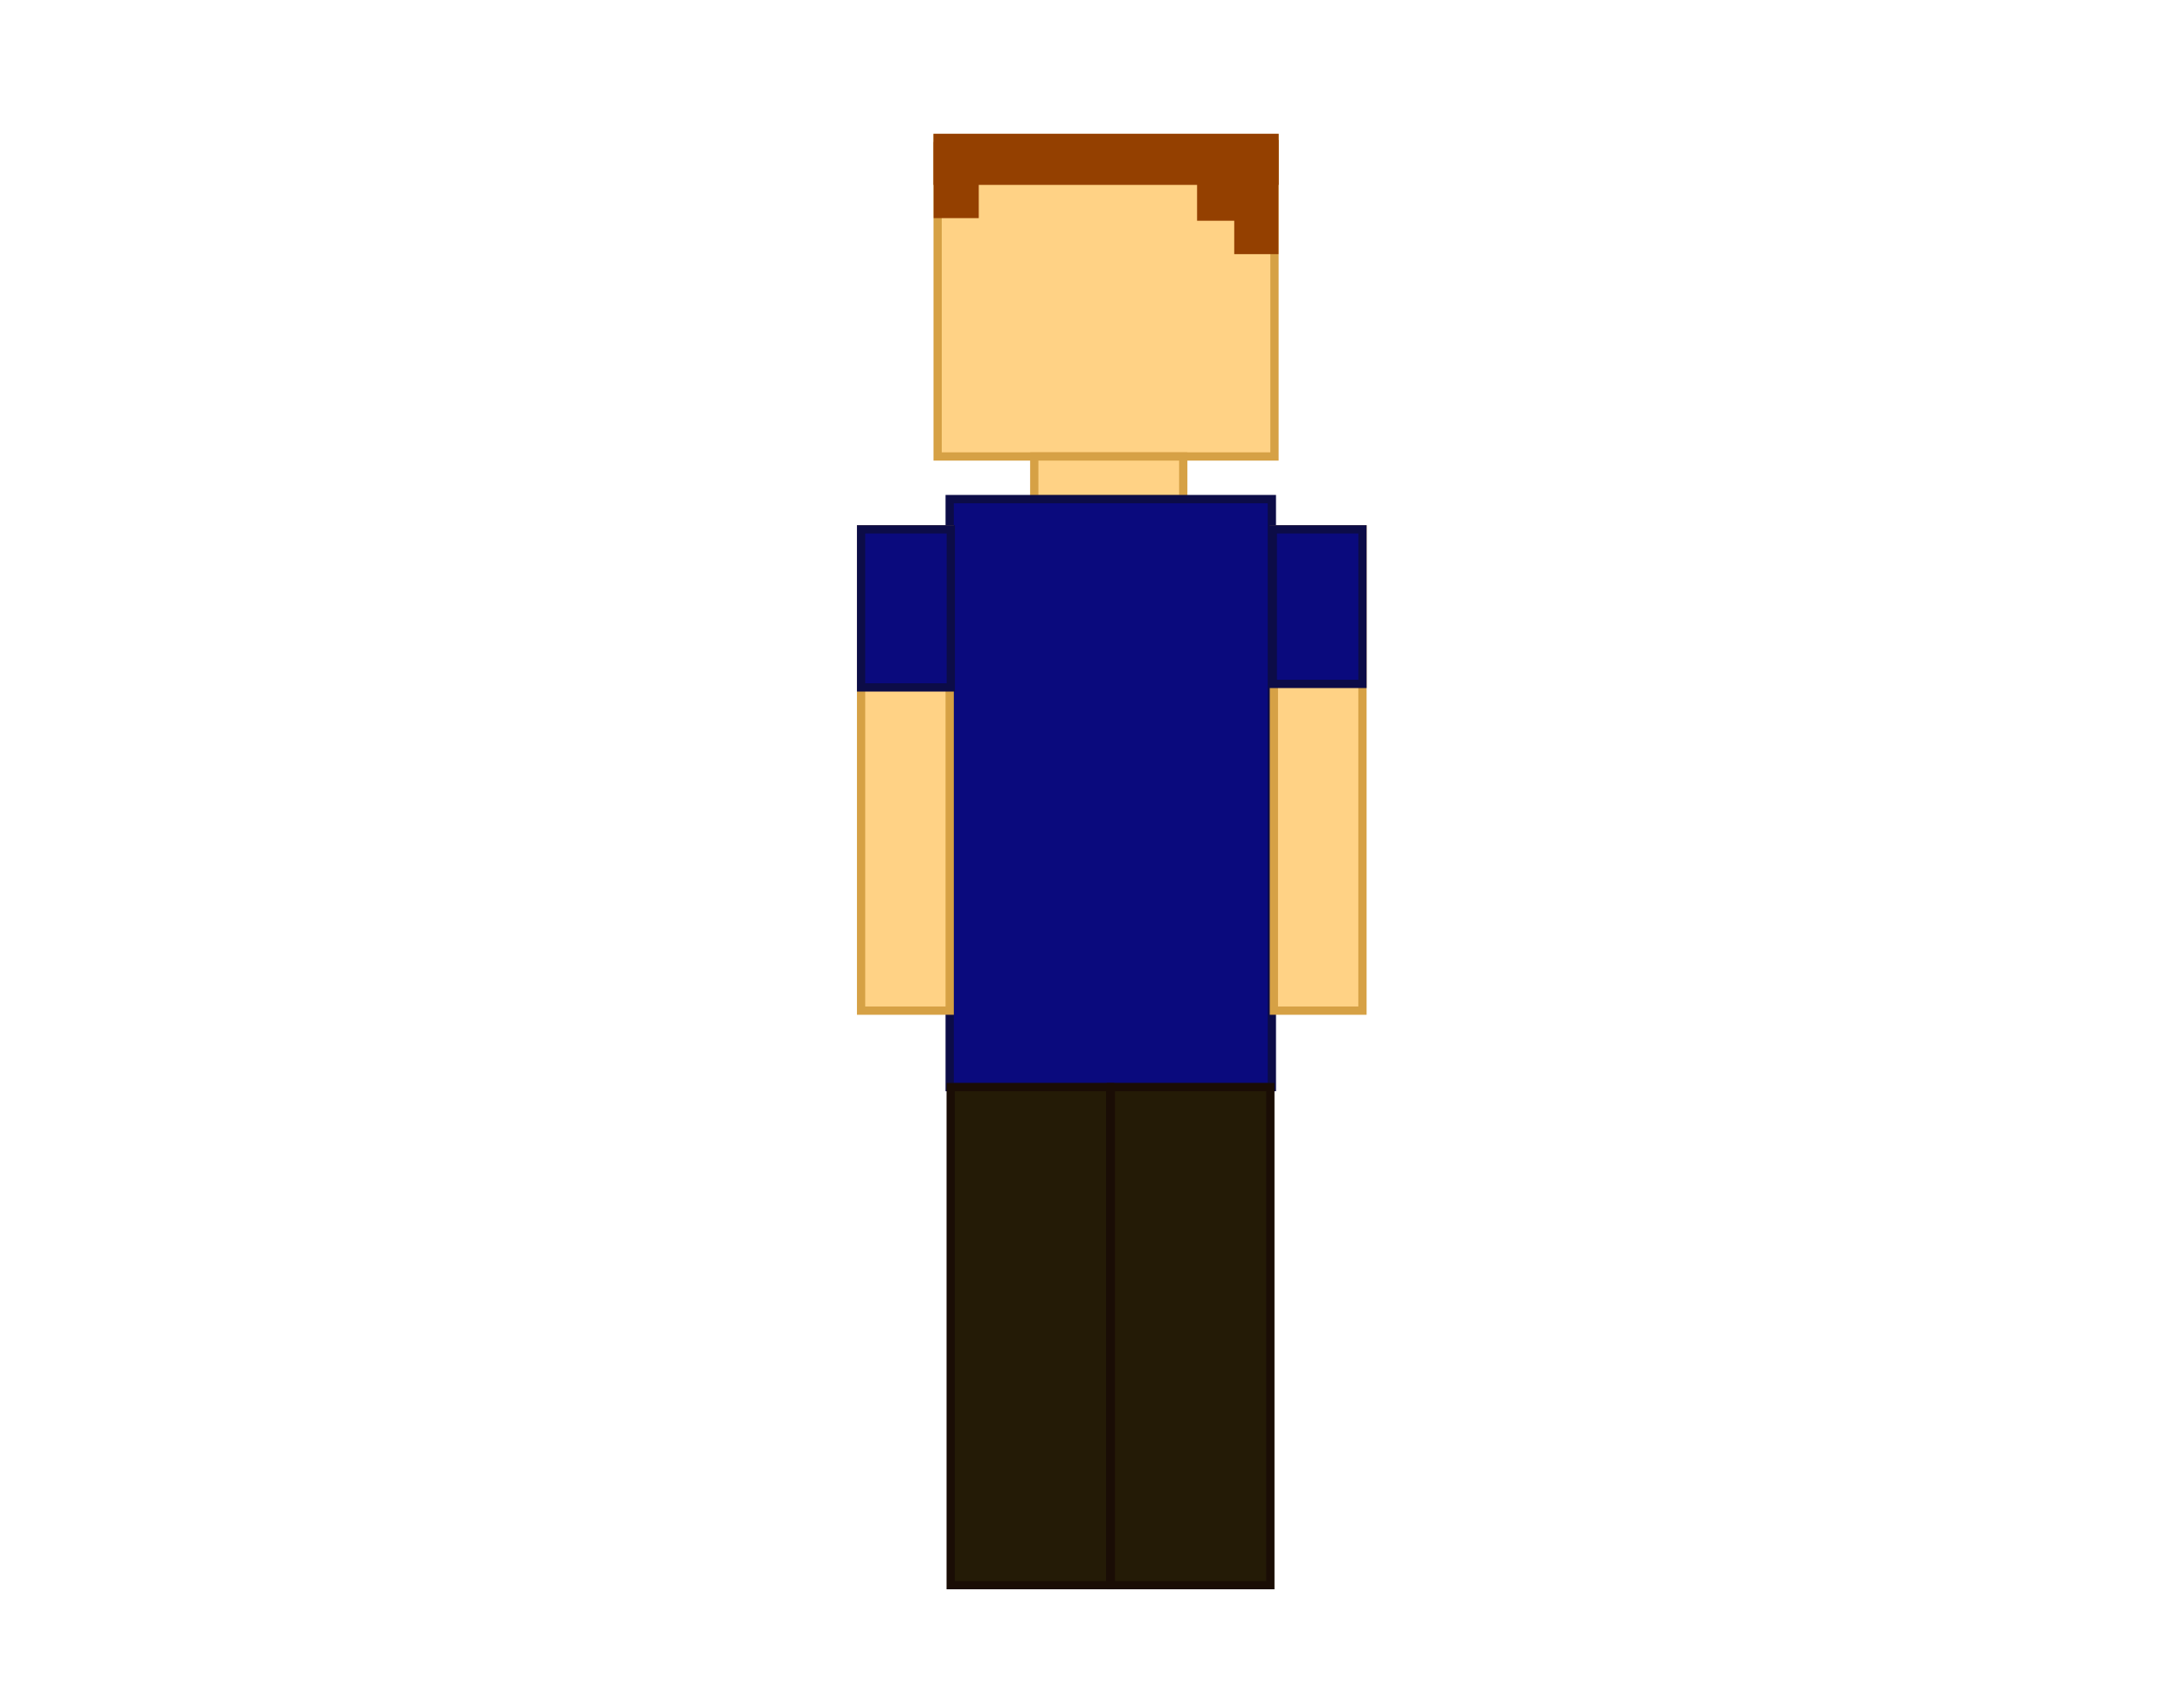
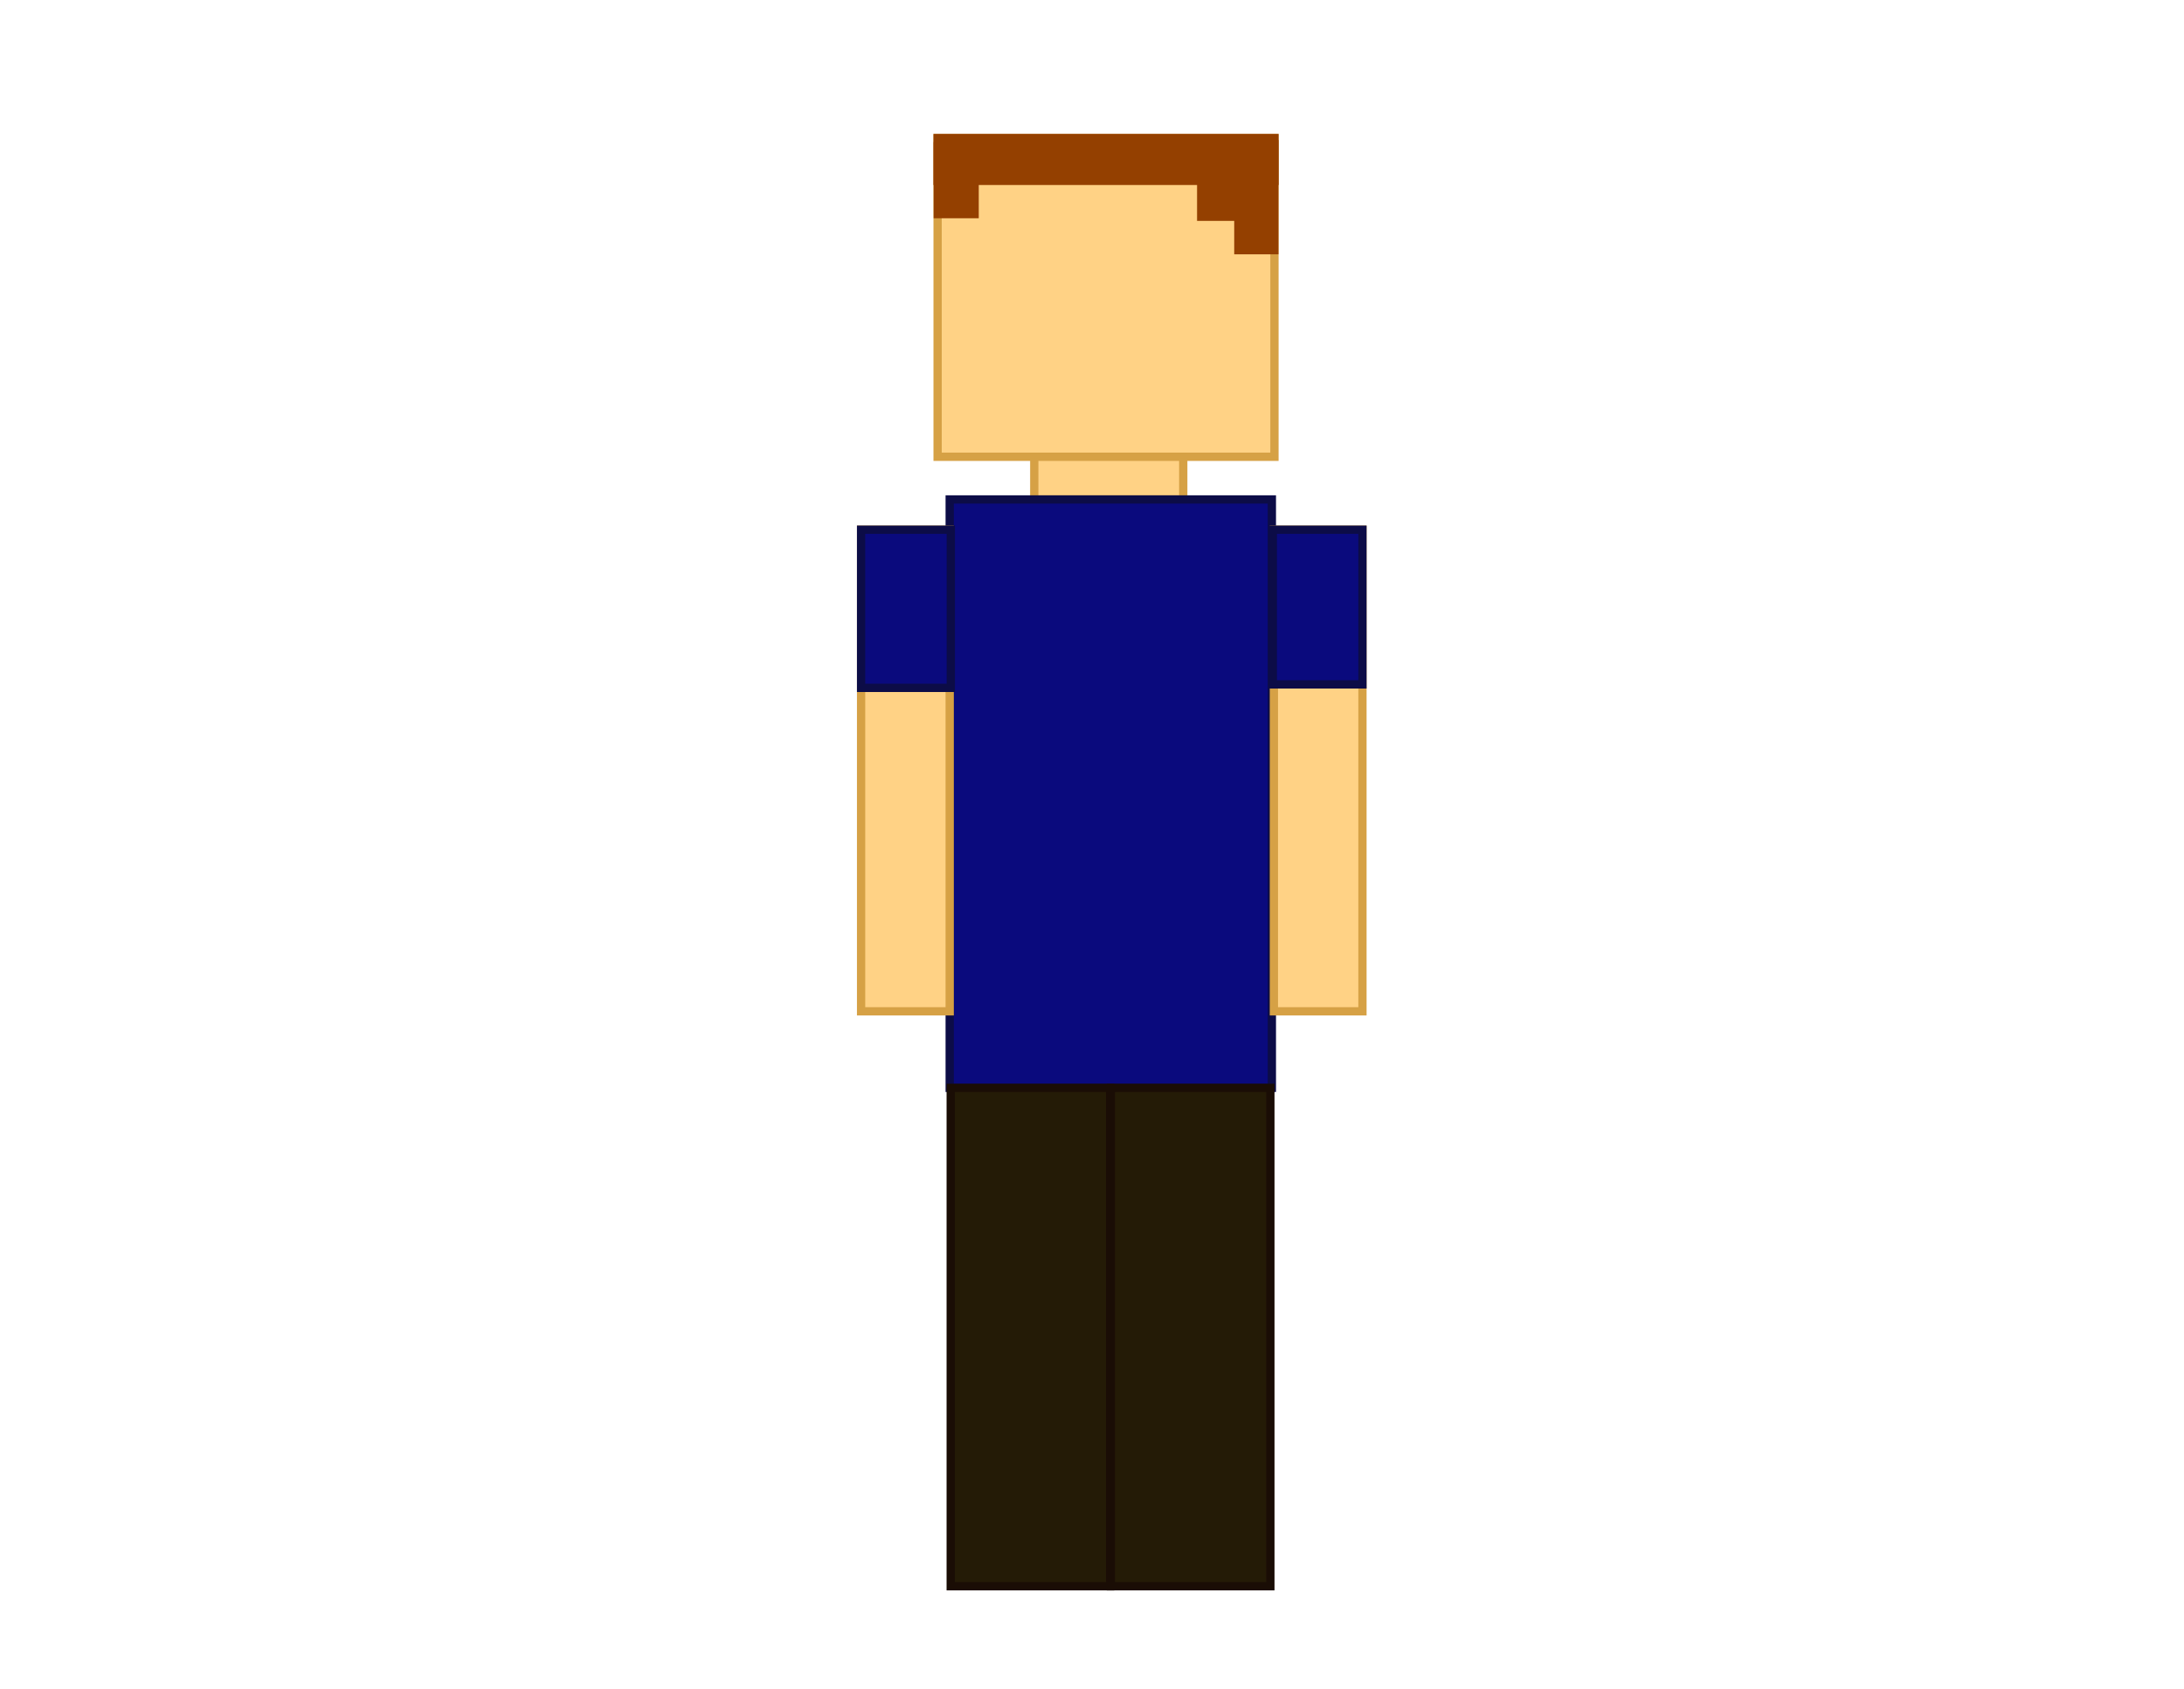
- <svg xmlns="http://www.w3.org/2000/svg" xml:space="preserve" width="100%" height="100%" version="1.1" style="shape-rendering:geometricPrecision; text-rendering:geometricPrecision; image-rendering:optimizeQuality; fill-rule:evenodd; clip-rule:evenodd" viewBox="0 0 11000 8500">
-   <defs>
-     <style type="text/css">
-    
-     .str1 {stroke:#0C0C47;stroke-width:41.67;stroke-miterlimit:2.613}
-     .str2 {stroke:#1A0D05;stroke-width:41.67;stroke-miterlimit:2.613}
-     .str3 {stroke:#944000;stroke-width:41.67;stroke-miterlimit:2.613}
-     .str0 {stroke:#D6A145;stroke-width:41.67;stroke-miterlimit:2.613}
-     .fil1 {fill:#0A0A7D}
-     .fil2 {fill:#241B06}
-     .fil3 {fill:#944000}
-     .fil0 {fill:#FFD285}
-    
-   </style>
-   </defs>
-   <g id="Layer_x0020_1">
-     <rect class="fil0 str0" x="4722.43" y="694.73" width="1696.63" height="1604.09" />
-     <rect class="fil0 str0" x="5209.16" y="2298.82" width="750.47" height="214.84" />
-     <rect class="fil1 str1" x="4783.22" y="2513.38" width="1622.64" height="2961.31" />
-     <rect class="fil0 str0" x="4336.99" y="2665.78" width="446.22" height="2423.82" />
-     <rect class="fil0 str0" x="6416" y="2665.78" width="446.22" height="2423.82" />
-     <rect class="fil2 str2" x="4788.26" y="5474.69" width="803.25" height="2508.13" />
-     <rect class="fil2 str2" x="5595.04" y="5474.69" width="803.25" height="2508.13" />
-     <rect class="fil3 str3" x="4722.43" y="694.73" width="1696.63" height="215.58" />
-     <rect class="fil3" x="4702.43" y="714.73" width="227.23" height="383.74" />
-     <rect class="fil3" x="6216.4" y="704.73" width="222.66" height="575.1" />
-     <rect class="fil3" x="6029.24" y="704.73" width="197.16" height="406.94" />
-     <rect class="fil1 str1" x="4336.99" y="2665.78" width="451.77" height="796.06" />
-     <rect class="fil1 str1" x="6410.58" y="2665.78" width="451.65" height="778.43" />
+ <svg xmlns="http://www.w3.org/2000/svg" width="194px" height="150px" viewBox="0 0 194 150" version="1.1">
+   <g id="surface1">
+     <path style="fill-rule:evenodd;fill:rgb(100%,82.353%,52.157%);fill-opacity:1;stroke-width:41.67;stroke-linecap:butt;stroke-linejoin:miter;stroke:rgb(83.922%,63.137%,27.059%);stroke-opacity:1;stroke-miterlimit:2.613;" d="M 4722.354 694.831 L 6418.955 694.831 L 6418.955 2298.763 L 4722.354 2298.763 Z M 4722.354 694.831 " transform="matrix(0.0176364,0,0,0.0176471,0,0)" />
+     <path style="fill-rule:evenodd;fill:rgb(100%,82.353%,52.157%);fill-opacity:1;stroke-width:41.67;stroke-linecap:butt;stroke-linejoin:miter;stroke:rgb(83.922%,63.137%,27.059%);stroke-opacity:1;stroke-miterlimit:2.613;" d="M 5209.186 2298.763 L 5959.588 2298.763 L 5959.588 2513.698 L 5209.186 2513.698 Z M 5209.186 2298.763 " transform="matrix(0.0176364,0,0,0.0176471,0,0)" />
+     <path style="fill-rule:evenodd;fill:rgb(3.922%,3.922%,49.02%);fill-opacity:1;stroke-width:41.67;stroke-linecap:butt;stroke-linejoin:miter;stroke:rgb(4.706%,4.706%,27.843%);stroke-opacity:1;stroke-miterlimit:2.613;" d="M 4783.264 2513.477 L 6405.888 2513.477 L 6405.888 5474.753 L 4783.264 5474.753 Z M 4783.264 2513.477 " transform="matrix(0.0176364,0,0,0.0176471,0,0)" />
+     <path style="fill-rule:evenodd;fill:rgb(100%,82.353%,52.157%);fill-opacity:1;stroke-width:41.67;stroke-linecap:butt;stroke-linejoin:miter;stroke:rgb(83.922%,63.137%,27.059%);stroke-opacity:1;stroke-miterlimit:2.613;" d="M 4336.964 2665.768 L 4783.264 2665.768 L 4783.264 5089.596 L 4336.964 5089.596 Z M 4336.964 2665.768 " transform="matrix(0.0176364,0,0,0.0176471,0,0)" />
+     <path style="fill-rule:evenodd;fill:rgb(100%,82.353%,52.157%);fill-opacity:1;stroke-width:41.67;stroke-linecap:butt;stroke-linejoin:miter;stroke:rgb(83.922%,63.137%,27.059%);stroke-opacity:1;stroke-miterlimit:2.613;" d="M 6416.076 2665.768 L 6862.154 2665.768 L 6862.154 5089.596 L 6416.076 5089.596 Z M 6416.076 2665.768 " transform="matrix(0.0176364,0,0,0.0176471,0,0)" />
+     <path style="fill-rule:evenodd;fill:rgb(14.118%,10.588%,2.353%);fill-opacity:1;stroke-width:41.67;stroke-linecap:butt;stroke-linejoin:miter;stroke:rgb(10.196%,5.098%,1.961%);stroke-opacity:1;stroke-miterlimit:2.613;" d="M 4788.358 5474.753 L 5591.475 5474.753 L 5591.475 7982.917 L 4788.358 7982.917 Z M 4788.358 5474.753 " transform="matrix(0.0176364,0,0,0.0176471,0,0)" />
+     <path style="fill-rule:evenodd;fill:rgb(14.118%,10.588%,2.353%);fill-opacity:1;stroke-width:41.67;stroke-linecap:butt;stroke-linejoin:miter;stroke:rgb(10.196%,5.098%,1.961%);stroke-opacity:1;stroke-miterlimit:2.613;" d="M 5595.019 5474.753 L 6398.357 5474.753 L 6398.357 7982.917 L 5595.019 7982.917 Z M 5595.019 5474.753 " transform="matrix(0.0176364,0,0,0.0176471,0,0)" />
+     <path style="fill-rule:evenodd;fill:rgb(58.039%,25.098%,0%);fill-opacity:1;stroke-width:41.67;stroke-linecap:butt;stroke-linejoin:miter;stroke:rgb(58.039%,25.098%,0%);stroke-opacity:1;stroke-miterlimit:2.613;" d="M 4722.354 694.831 L 6418.955 694.831 L 6418.955 910.208 L 4722.354 910.208 Z M 4722.354 694.831 " transform="matrix(0.0176364,0,0,0.0176471,0,0)" />
+     <path style=" stroke:none;fill-rule:evenodd;fill:rgb(58.039%,25.098%,0%);fill-opacity:1;" d="M 82.934 12.613 L 86.941 12.613 L 86.941 19.383 L 82.934 19.383 Z M 82.934 12.613 " />
+     <path style=" stroke:none;fill-rule:evenodd;fill:rgb(58.039%,25.098%,0%);fill-opacity:1;" d="M 109.633 12.438 L 113.562 12.438 L 113.562 22.586 L 109.633 22.586 Z M 109.633 12.438 " />
+     <path style=" stroke:none;fill-rule:evenodd;fill:rgb(58.039%,25.098%,0%);fill-opacity:1;" d="M 106.332 12.438 L 109.812 12.438 L 109.812 19.617 L 106.332 19.617 Z M 106.332 12.438 " />
+     <path style="fill-rule:evenodd;fill:rgb(3.922%,3.922%,49.02%);fill-opacity:1;stroke-width:41.67;stroke-linecap:butt;stroke-linejoin:miter;stroke:rgb(4.706%,4.706%,27.843%);stroke-opacity:1;stroke-miterlimit:2.613;" d="M 4336.964 2665.768 L 4788.801 2665.768 L 4788.801 3461.758 L 4336.964 3461.758 Z M 4336.964 2665.768 " transform="matrix(0.0176364,0,0,0.0176471,0,0)" />
+     <path style="fill-rule:evenodd;fill:rgb(3.922%,3.922%,49.02%);fill-opacity:1;stroke-width:41.67;stroke-linecap:butt;stroke-linejoin:miter;stroke:rgb(4.706%,4.706%,27.843%);stroke-opacity:1;stroke-miterlimit:2.613;" d="M 6410.539 2665.768 L 6862.154 2665.768 L 6862.154 3444.271 L 6410.539 3444.271 Z M 6410.539 2665.768 " transform="matrix(0.0176364,0,0,0.0176471,0,0)" />
  </g>
</svg>
